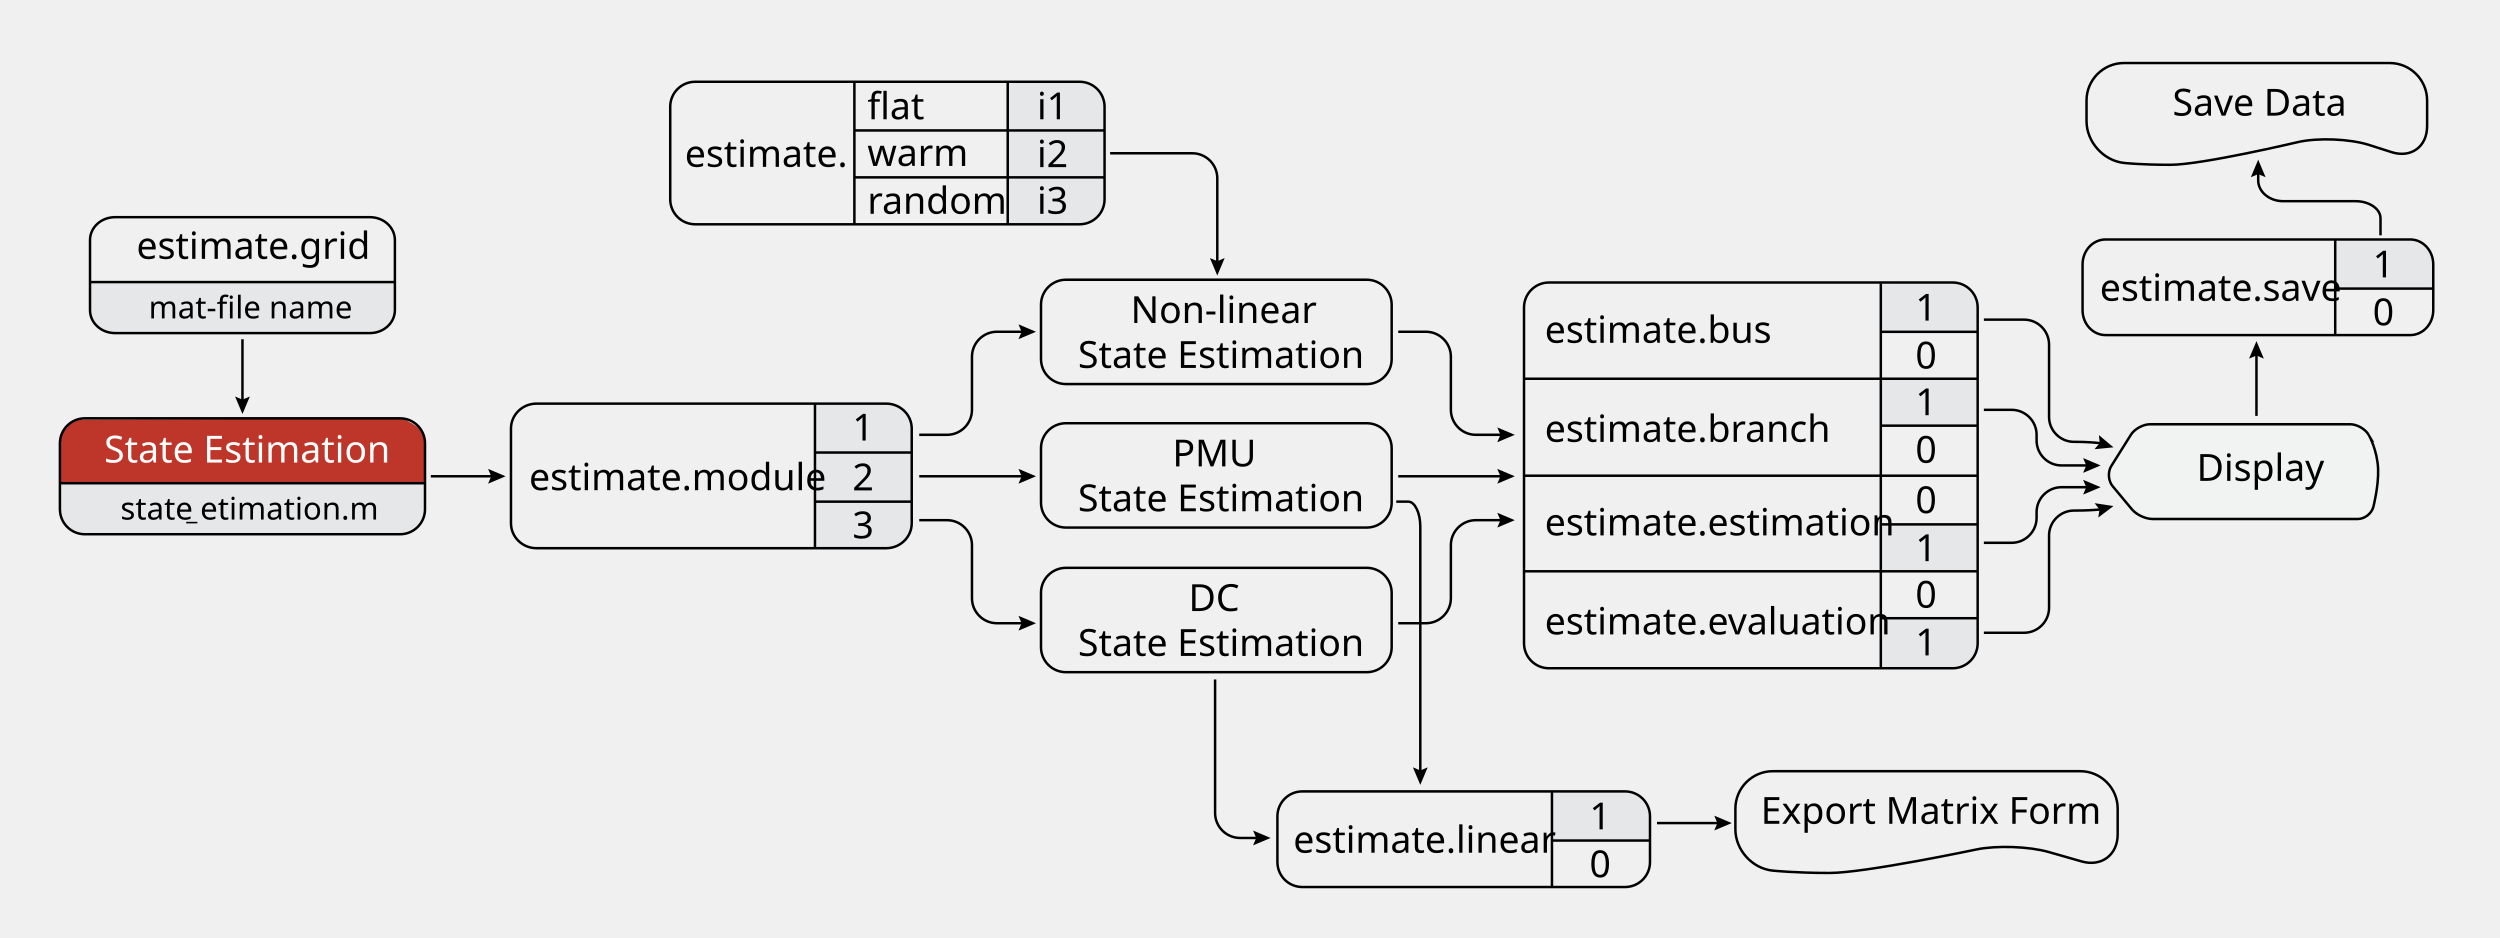
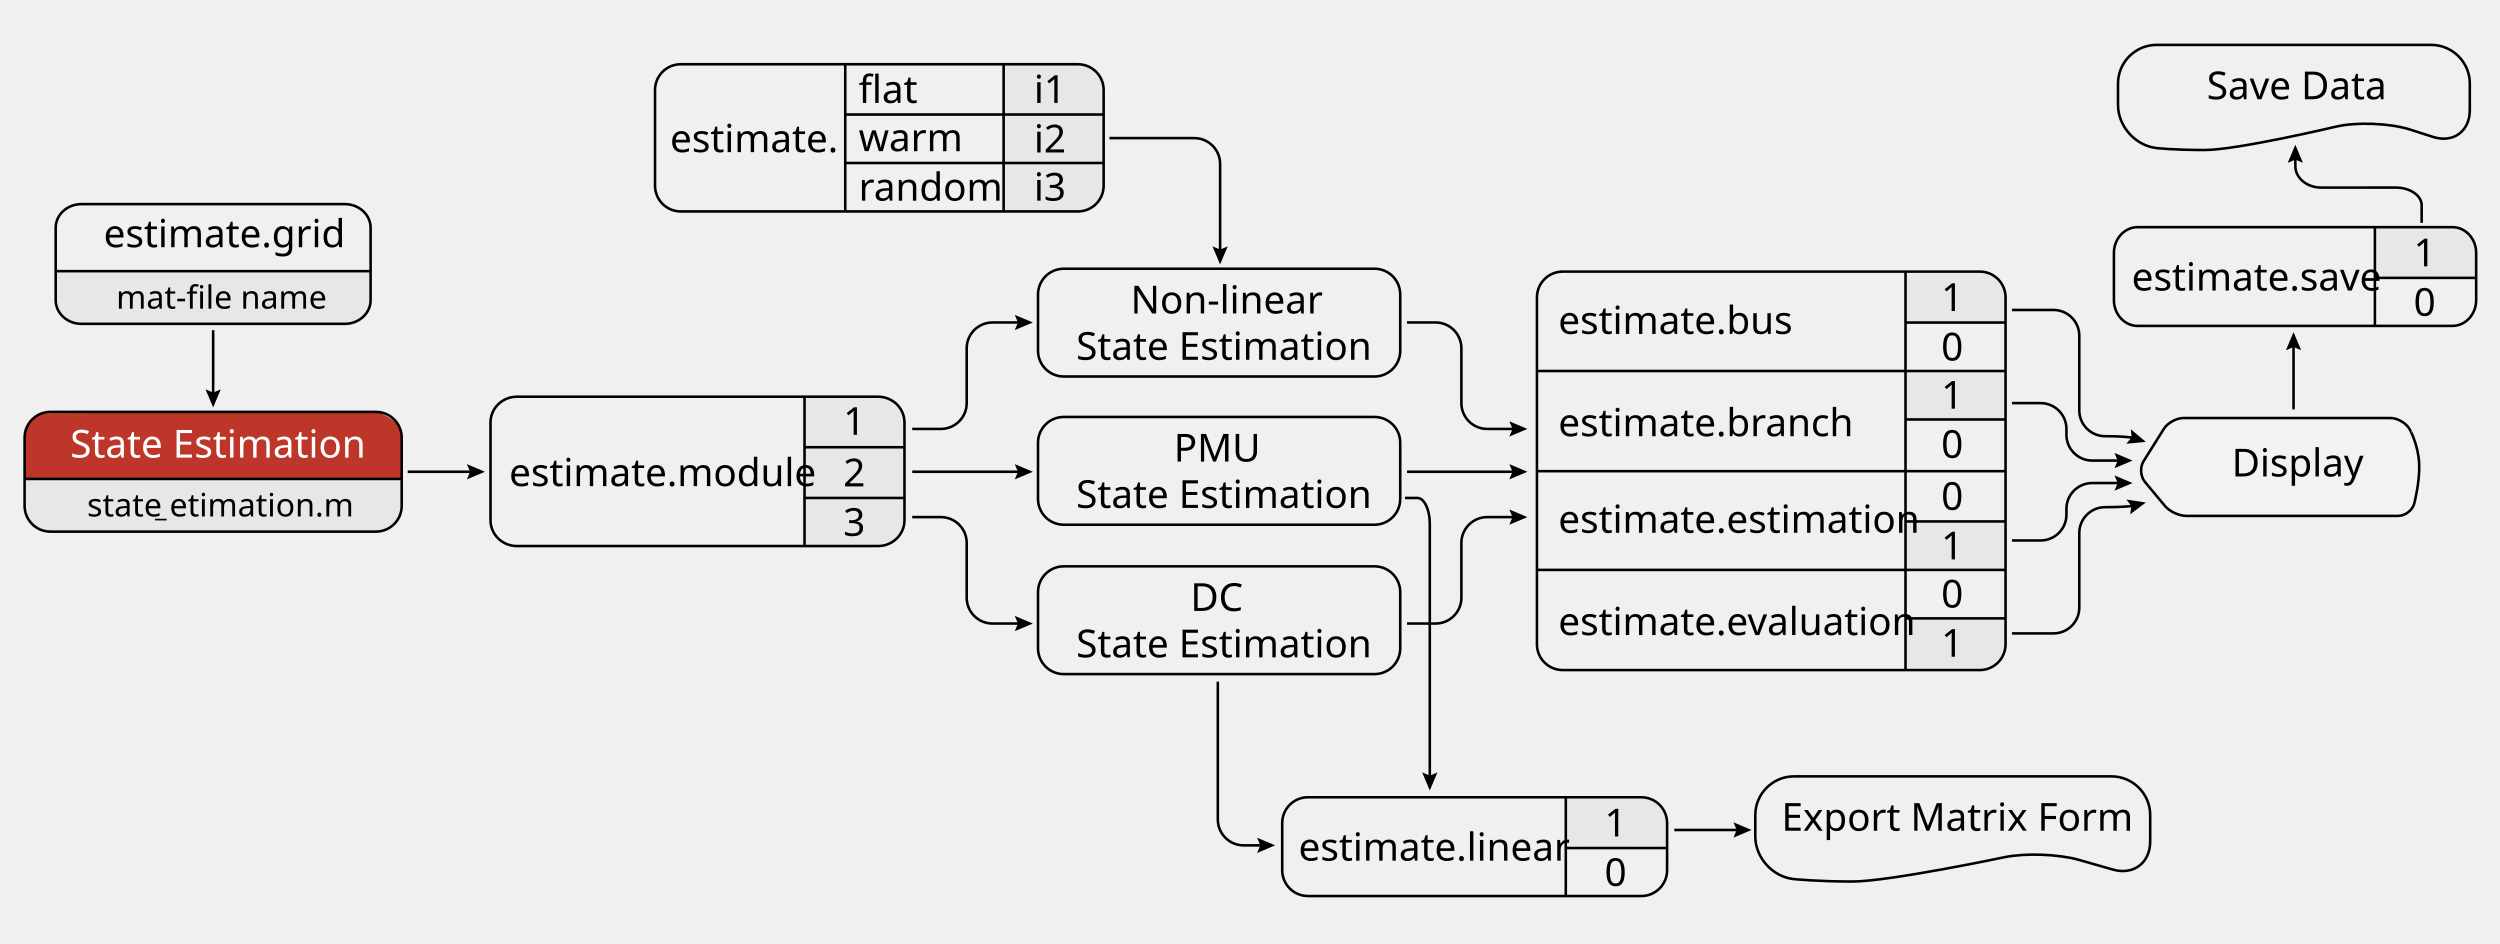
- <svg xmlns="http://www.w3.org/2000/svg" version="1.1" id="Layer_1" x="0px" y="0px" width="465.5px" height="174.5px" viewBox="0 0 465.5 174.5" enable-background="new 0 0 465.5 174.5" xml:space="preserve">
-   <path fill="#E6E7E8" d="M368.236,115.111h-18.029v9.27c0-0.002,4.146,0.137,8.59,0.145c6.897,0.012,5.9-0.547,7.944-1.234  c1.215-0.408,1.545-3.467,1.571-5.07C368.341,116.422,368.236,115.111,368.236,115.111z" />
-   <text transform="matrix(1 0 0 1 25.4097 48.2031)" font-family="'CMR10'" font-size="6.965">estimate.grid</text>
-   <path fill="#BE362A" d="M74.974,77.893l-60.152,0.233c0,0-2.099,0.701-2.487,1.249c-0.815,1.146-1.192,2.361-1.192,2.361v8.113  c0,0,42.49,0.17,68.009,0v-5.002c0,0-0.006-3.644-0.635-4.602C77.925,79.349,74.974,77.893,74.974,77.893z" />
-   <path fill="#E6E7E8" d="M74.682,99.475H15.391l-3.236-1.652l-0.997-1.777v-6.059c0,0,42.472-0.137,67.978,0v6.291  c0,0-0.562,0.668-1.19,1.43C77.354,98.418,74.682,99.475,74.682,99.475z" />
-   <path fill="#FFFFFF" stroke="#000000" stroke-width="0.464" stroke-miterlimit="10" d="M11.157,89.977h67.978H11.157z" />
-   <text transform="matrix(1 0 0 1 19.3784 86.1299)" fill="#FFFFFF" font-family="'CMR10'" font-size="6.965">State Estimation</text>
-   <text transform="matrix(1 0 0 1 22.4229 96.7373)">
-     <tspan x="0" y="0" font-family="'CMR10'" font-size="5.804">state</tspan>
-     <tspan x="12.269" y="0" font-family="'ArialMT'" font-size="4.643">_</tspan>
-     <tspan x="14.852" y="0" font-family="'CMR10'" font-size="5.804">etimation.m</tspan>
-   </text>
-   <g>
-     <line fill="#FFFFFF" x1="80.218" y1="88.683" x2="94.141" y2="88.683" />
-     <g>
-       <line fill="none" stroke="#000000" stroke-width="0.464" stroke-miterlimit="10" x1="80.218" y1="88.683" x2="91.923" y2="88.683" />
-       <g>
-         <polygon points="90.88,90.059 91.464,88.683 90.88,87.308 94.141,88.683    " />
-       </g>
-     </g>
-   </g>
-   <g>
-     <line fill="#FFFFFF" x1="45.146" y1="63.166" x2="45.146" y2="77.088" />
-     <g>
-       <line fill="none" stroke="#000000" stroke-width="0.464" stroke-miterlimit="10" x1="45.146" y1="63.166" x2="45.146" y2="74.871" />
-       <g>
-         <polygon points="43.77,73.828 45.146,74.412 46.521,73.828 45.146,77.088    " />
-       </g>
-     </g>
-   </g>
-   <path fill="#E6E7E8" d="M69.812,62.021H20.298l-2.703-1.654l-0.833-1.774v-6.061c0,0,35.468-0.137,56.768,0v6.292  c0,0-0.469,0.668-0.994,1.428C72.043,60.964,69.812,62.021,69.812,62.021z" />
-   <path fill="#FFFFFF" stroke="#000000" stroke-width="0.464" stroke-miterlimit="10" d="M16.762,52.522h56.768H16.762z" />
-   <text transform="matrix(1 0 0 1 27.6724 59.2813)" font-family="'CMR10'" font-size="5.804">mat-file name</text>
-   <path fill="none" stroke="#000000" stroke-width="0.464" stroke-miterlimit="10" d="M73.529,57.754  c0,2.356-2.078,4.267-4.643,4.267H21.405c-2.563,0-4.644-1.91-4.644-4.267v-13.05c0-2.355,2.08-4.266,4.644-4.266h47.481  c2.564,0,4.643,1.91,4.643,4.266V57.754z" />
-   <path fill="none" stroke="#000000" stroke-width="0.464" stroke-miterlimit="10" d="M79.135,94.832  c0,2.563-2.079,4.643-4.644,4.643h-58.69c-2.564,0-4.644-2.08-4.644-4.643V82.537c0-2.564,2.079-4.644,4.644-4.644h58.69  c2.564,0,4.644,2.079,4.644,4.644V94.832z" />
-   <path fill="#E6E7E8" d="M168.885,100.303c-0.535,0.9-2.823,1.771-2.823,1.771h-14.448V75.338c0,0,8.736-0.435,14.777,0.032  c0.834,0.064,1.68,1.051,2.306,1.269c0.34,0.118,1.059,1.774,1.062,4.27c0.007,5.22,0.108,9.613,0.118,12.607  c0.009,2.348-0.224,2.348-0.186,3.908C169.715,98.457,169.658,99,168.885,100.303z" />
-   <line fill="#FFFFFF" stroke="#000000" stroke-width="0.464" stroke-miterlimit="10" x1="151.613" y1="93.406" x2="169.875" y2="93.406" />
-   <text transform="matrix(1 0 0 1 158.7207 91.3164)" font-family="'CMR10'" font-size="6.965">2</text>
-   <text transform="matrix(1 0 0 1 158.7207 100.2412)" font-family="'CMR10'" font-size="6.965">3</text>
-   <path fill="#FFFFFF" stroke="#000000" stroke-width="0.464" stroke-miterlimit="10" d="M151.747,75.143v26.931V75.143z" />
-   <text transform="matrix(1 0 0 1 98.5044 91.2695)" font-family="'CMR10'" font-size="6.965">estimate.module</text>
-   <line fill="#FFFFFF" stroke="#000000" stroke-width="0.464" stroke-miterlimit="10" x1="151.734" y1="84.262" x2="169.765" y2="84.262" />
-   <text transform="matrix(1 0 0 1 158.7207 82.0303)" font-family="'CMR10'" font-size="6.965">1</text>
-   <path fill="none" stroke="#000000" stroke-width="0.464" stroke-miterlimit="10" d="M169.765,97.43c0,2.564-2.13,4.645-4.758,4.645  H99.9c-2.627,0-4.757-2.08-4.757-4.645V79.797c0-2.564,2.13-4.643,4.757-4.643h65.106c2.628,0,4.758,2.078,4.758,4.643V97.43z" />
-   <g>
-     <g>
-       <path fill="none" stroke="#000000" stroke-width="0.464" stroke-miterlimit="10" d="M190.685,61.773h-5.061    c-2.554,0-4.643,2.089-4.643,4.643v9.902c0,2.554-2.089,4.643-4.643,4.643h-5.174" />
-       <g>
-         <polygon points="189.642,60.397 190.226,61.773 189.642,63.148 192.902,61.773    " />
-       </g>
-     </g>
-   </g>
-   <g>
-     <g>
-       <path fill="none" stroke="#000000" stroke-width="0.464" stroke-miterlimit="10" d="M190.685,116.045h-5.061    c-2.554,0-4.643-2.09-4.643-4.644v-9.9c0-2.554-2.089-4.644-4.643-4.644h-5.174" />
-       <g>
-         <polygon points="189.642,114.669 190.226,116.045 189.642,117.421 192.902,116.045    " />
-       </g>
-     </g>
-   </g>
-   <text transform="matrix(1 0 0 1 210.5273 60.1455)">
-     <tspan x="0" y="0" font-family="'CMR10'" font-size="6.965">Non-linear</tspan>
-     <tspan x="-9.813" y="8.358" font-family="'CMR10'" font-size="6.965">State Estimation</tspan>
-   </text>
-   <path fill="none" stroke="#000000" stroke-width="0.464" stroke-miterlimit="10" d="M259.13,66.869  c0,2.565-2.078,4.644-4.643,4.644h-56.009c-2.564,0-4.644-2.078-4.644-4.644v-10.14c0-2.564,2.079-4.643,4.644-4.643h56.009  c2.564,0,4.643,2.078,4.643,4.643V66.869z" />
-   <text transform="matrix(1 0 0 1 218.314 86.8438)">
-     <tspan x="0" y="0" font-family="'CMR10'" font-size="6.965">PMU</tspan>
-     <tspan x="-17.6" y="8.357" font-family="'CMR10'" font-size="6.965">State Estimation</tspan>
-   </text>
-   <path fill="none" stroke="#000000" stroke-width="0.464" stroke-miterlimit="10" d="M259.13,93.586  c0,2.564-2.078,4.645-4.643,4.645h-56.009c-2.564,0-4.644-2.08-4.644-4.645V83.448c0-2.564,2.079-4.644,4.644-4.644h56.009  c2.564,0,4.643,2.079,4.643,4.644V93.586z" />
-   <text transform="matrix(1 0 0 1 221.312 113.7744)">
-     <tspan x="0" y="0" font-family="'CMR10'" font-size="6.965">DC</tspan>
-     <tspan x="-20.598" y="8.357" font-family="'CMR10'" font-size="6.965">State Estimation</tspan>
-   </text>
-   <path fill="none" stroke="#000000" stroke-width="0.464" stroke-miterlimit="10" d="M259.13,120.516  c0,2.564-2.078,4.643-4.643,4.643h-56.009c-2.564,0-4.644-2.078-4.644-4.643v-10.141c0-2.564,2.079-4.643,4.644-4.643h56.009  c2.564,0,4.643,2.078,4.643,4.643V120.516z" />
-   <g>
-     <line fill="#FFFFFF" x1="171.165" y1="88.683" x2="192.903" y2="88.683" />
-     <g>
-       <line fill="none" stroke="#000000" stroke-width="0.464" stroke-miterlimit="10" x1="171.165" y1="88.683" x2="190.686" y2="88.683" />
-       <g>
-         <polygon points="189.643,90.059 190.227,88.683 189.643,87.308 192.903,88.683    " />
-       </g>
-     </g>
-   </g>
-   <g>
-     <text transform="matrix(1 0 0 1 161.5039 22.2021)" font-family="'CMR10'" font-size="6.965">flat</text>
-     <text transform="matrix(1 0 0 1 161.5039 30.8945)" font-family="'CMR10'" font-size="6.965">warm</text>
-     <text transform="matrix(1 0 0 1 161.5024 39.8105)" font-family="'CMR10'" font-size="6.965">random</text>
-     <path fill="#FFFFFF" stroke="#000000" stroke-width="0.464" stroke-miterlimit="10" d="M159.087,15.227V41.76V15.227z" />
-     <text transform="matrix(1 0 0 1 127.5083 31.0684)" font-family="'CMR10'" font-size="6.965">estimate.</text>
-     <path fill="#E6E7E8" d="M205.002,39.51l-2.237,1.912l-6.683,0.338l-8.443,0.093V15.225c0,0,4.172,0.058,8.443,0.1   c3.634,0.035,7.107-0.366,8.382,1.468c0.307,0.439,1.183,1.696,1.189,3.382c0.015,4.114,0.072,9.308,0.091,12.544   C205.771,37.999,205.002,39.51,205.002,39.51z" />
-     <path fill="#FFFFFF" stroke="#000000" stroke-width="0.464" stroke-miterlimit="10" d="M187.639,15.251V41.76V15.251z" />
-     <line fill="#FFFFFF" stroke="#000000" stroke-width="0.464" stroke-miterlimit="10" x1="159.086" y1="33.024" x2="205.668" y2="33.024" />
-     <line fill="#FFFFFF" stroke="#000000" stroke-width="0.464" stroke-miterlimit="10" x1="159.086" y1="24.289" x2="205.668" y2="24.289" />
-     <text transform="matrix(1 0 0 1 193.0952 22.2021)" font-family="'CMR10'" font-size="6.965">i1</text>
-     <text transform="matrix(1 0 0 1 193.0952 31.126)" font-family="'CMR10'" font-size="6.965">i2</text>
-     <text transform="matrix(1 0 0 1 193.0952 39.8105)" font-family="'CMR10'" font-size="6.965">i3</text>
-     <path fill="none" stroke="#000000" stroke-width="0.464" stroke-miterlimit="10" d="M205.668,37.117   c0,2.564-2.078,4.644-4.643,4.644h-71.586c-2.564,0-4.643-2.079-4.643-4.644V19.868c0-2.563,2.078-4.643,4.643-4.643h71.586   c2.564,0,4.643,2.079,4.643,4.643V37.117z" />
-   </g>
-   <g>
-     <g>
-       <path fill="none" stroke="#000000" stroke-width="0.464" stroke-miterlimit="10" d="M206.705,28.54h15.311    c2.554,0,4.643,2.089,4.643,4.643v15.908" />
-       <g>
-         <polygon points="225.284,48.047 226.659,48.632 228.035,48.047 226.659,51.308    " />
-       </g>
-     </g>
-   </g>
-   <g>
-     <g>
-       <path fill="none" stroke="#000000" stroke-width="0.464" stroke-miterlimit="10" d="M279.837,80.961h-5.041    c-2.554,0-4.643-2.089-4.643-4.643v-9.902c0-2.554-2.089-4.643-4.643-4.643h-5.158" />
-       <g>
-         <polygon points="278.794,79.586 279.378,80.961 278.794,82.337 282.055,80.961    " />
-       </g>
-     </g>
-   </g>
-   <g>
-     <g>
-       <path fill="none" stroke="#000000" stroke-width="0.464" stroke-miterlimit="10" d="M279.837,96.857h-5.041    c-2.554,0-4.643,2.09-4.643,4.644v9.9c0,2.554-2.089,4.644-4.643,4.644h-5.158" />
-       <g>
-         <polygon points="278.794,95.481 279.378,96.857 278.794,98.233 282.055,96.857    " />
-       </g>
-     </g>
-   </g>
-   <g>
-     <line fill="#FFFFFF" x1="260.354" y1="88.683" x2="282.055" y2="88.683" />
-     <g>
-       <line fill="none" stroke="#000000" stroke-width="0.464" stroke-miterlimit="10" x1="260.354" y1="88.683" x2="279.837" y2="88.683" />
-       <g>
-         <polygon points="278.794,90.059 279.378,88.683 278.794,87.308 282.055,88.683    " />
-       </g>
-     </g>
-   </g>
-   <path fill="#E6E7E8" d="M368.239,70.522h-18.032v8.805c0,0,4.509,0.086,9.168,0c2.476-0.047,8.852-0.068,8.852-0.068  s0.061-4.022,0.086-5.627C368.341,71.834,368.239,70.522,368.239,70.522z" />
-   <path fill="#E6E7E8" d="M368.236,61.787h-18.029v-8.805c0,0,4.146-0.369,8.59-0.378c6.897-0.012,5.436,0.316,7.479,1.002  c1.217,0.409,2.01,3.467,2.036,5.071C368.341,60.474,368.236,61.787,368.236,61.787z" />
-   <path fill="#FFFFFF" stroke="#000000" stroke-width="0.464" stroke-miterlimit="10" d="M350.207,52.75v35.827V52.75z" />
-   <line fill="#FFFFFF" stroke="#000000" stroke-width="0.464" stroke-miterlimit="10" x1="283.773" y1="70.522" x2="368.236" y2="70.522" />
-   <line fill="#FFFFFF" stroke="#000000" stroke-width="0.464" stroke-miterlimit="10" x1="350.207" y1="61.787" x2="368.236" y2="61.787" />
-   <line fill="none" stroke="#000000" stroke-width="0.464" stroke-miterlimit="10" x1="350.207" y1="79.258" x2="368.236" y2="79.258" />
-   <text transform="matrix(1 0 0 1 287.6289 82.2734)" font-family="'CMR10'" font-size="6.965">estimate.branch</text>
-   <text transform="matrix(1 0 0 1 287.6284 63.833)" font-family="'CMR10'" font-size="6.965">estimate.bus</text>
-   <text transform="matrix(1 0 0 1 356.6445 59.7002)" font-family="'CMR10'" font-size="6.965">1</text>
-   <text transform="matrix(1 0 0 1 356.6445 68.625)" font-family="'CMR10'" font-size="6.965">0</text>
-   <text transform="matrix(1 0 0 1 356.6445 77.3086)" font-family="'CMR10'" font-size="6.965">1</text>
-   <text transform="matrix(1 0 0 1 356.6445 86.1787)" font-family="'CMR10'" font-size="6.965">0</text>
-   <path fill="#E6E7E8" d="M368.236,106.467h-18.029v-9.063h18.029c0,0,0.05,4.35,0.076,5.955  C368.341,105.156,368.236,106.467,368.236,106.467z" />
-   <path fill="#FFFFFF" stroke="#000000" stroke-width="0.464" stroke-miterlimit="10" d="M350.207,88.577v35.851V88.577z" />
-   <line fill="#FFFFFF" stroke="#000000" stroke-width="0.464" stroke-miterlimit="10" x1="283.773" y1="106.375" x2="368.236" y2="106.375" />
-   <line fill="#FFFFFF" stroke="#000000" stroke-width="0.464" stroke-miterlimit="10" x1="350.207" y1="97.641" x2="368.236" y2="97.641" />
-   <line fill="none" stroke="#000000" stroke-width="0.464" stroke-miterlimit="10" x1="350.207" y1="115.111" x2="368.236" y2="115.111" />
-   <text transform="matrix(1 0 0 1 287.6289 118.126)" font-family="'CMR10'" font-size="6.965">estimate.evaluation</text>
-   <text transform="matrix(1 0 0 1 287.6284 99.6875)" font-family="'CMR10'" font-size="6.965">estimate.estimation</text>
-   <text transform="matrix(1 0 0 1 356.6445 95.5537)" font-family="'CMR10'" font-size="6.965">0</text>
-   <text transform="matrix(1 0 0 1 356.6445 104.4785)" font-family="'CMR10'" font-size="6.965">1</text>
-   <text transform="matrix(1 0 0 1 356.6445 113.1621)" font-family="'CMR10'" font-size="6.965">0</text>
-   <text transform="matrix(1 0 0 1 356.6445 122.0313)" font-family="'CMR10'" font-size="6.965">1</text>
-   <line fill="#FFFFFF" stroke="#000000" stroke-width="0.464" stroke-miterlimit="10" x1="283.773" y1="88.577" x2="368.236" y2="88.577" />
-   <g>
-     <path fill="none" stroke="#000000" stroke-width="0.464" stroke-miterlimit="10" d="M451.927,23.489   c0,3.831-2.984,6.007-6.632,4.837l-4.113-1.32c-3.647-1.17-9.682-1.407-13.409-0.525c0,0-17.771,4.204-23.651,4.206   c-5.633,0.002-8.692-0.354-8.692-0.354c-3.805-0.444-6.918-3.941-6.918-7.771v-3.861c0-3.831,3.134-6.965,6.965-6.965h49.486   c3.831,0,6.965,3.134,6.965,6.965V23.489z" />
-   </g>
-   <g>
-     <path fill="#F1F2F2" d="M442.802,87.349c0.118,3.18-0.884,7.041-0.884,7.041c-0.32,1.236-1.628,2.247-2.904,2.247h-38.229   c-1.276,0-2.99-0.803-3.808-1.783l-3.604-4.326c-0.817-0.981-0.932-2.669-0.253-3.75l3.647-5.814   c0.679-1.082,2.278-1.967,3.555-1.967h37.299c1.276,0,2.835,0.91,3.464,2.021C441.084,81.017,442.675,83.832,442.802,87.349z" />
-     <path fill="none" stroke="#000000" stroke-width="0.464" stroke-miterlimit="10" d="M442.802,87.349   c0.118,3.18-0.884,7.041-0.884,7.041c-0.32,1.236-1.628,2.247-2.904,2.247h-38.229c-1.276,0-2.99-0.803-3.808-1.783l-3.604-4.326   c-0.817-0.981-0.932-2.669-0.253-3.75l3.647-5.814c0.679-1.082,2.278-1.967,3.555-1.967h37.299c1.276,0,2.835,0.91,3.464,2.021   C441.084,81.017,442.675,83.832,442.802,87.349z" />
-   </g>
-   <g>
-     <g>
-       <path fill="none" stroke="#000000" stroke-width="0.464" stroke-miterlimit="10" d="M388.916,86.666h-5.06    c-2.554,0-4.644-2.089-4.644-4.643v-1.069c0-2.554-2.09-4.643-4.644-4.643h-5.174" />
-       <g>
-         <polygon points="387.873,85.29 388.457,86.666 387.873,88.041 391.134,86.666    " />
-       </g>
-     </g>
-   </g>
-   <g>
-     <g>
-       <path fill="none" stroke="#000000" stroke-width="0.464" stroke-miterlimit="10" d="M388.916,90.717h-5.06    c-2.554,0-4.644,2.09-4.644,4.644v1.066c0,2.554-2.09,4.644-4.644,4.644h-5.174" />
-       <g>
-         <polygon points="387.873,89.341 388.457,90.717 387.873,92.093 391.134,90.717    " />
-       </g>
-     </g>
-   </g>
-   <text transform="matrix(1 0 0 1 409.0176 89.5342)" font-family="'CMR10'" font-size="6.965">Display</text>
-   <path fill="#E6E7E8" d="M450.482,45.04c-0.535-0.289-0.888-0.145-0.888-0.145h-14.912v8.598c0,0,9.434,0.141,15.474-0.01  c0.836-0.021,2.288,0.138,2.916,0.067c0.34-0.037-0.236-1.05-0.013-1.849c0.354-1.259-0.324-2.979-0.313-3.94  c0.009-0.756-0.465-1.297-0.905-1.714C451.505,45.733,451.257,45.458,450.482,45.04z" />
-   <line fill="#FFFFFF" stroke="#000000" stroke-width="0.464" stroke-miterlimit="10" x1="434.683" y1="53.735" x2="453.072" y2="53.735" />
-   <text transform="matrix(1 0 0 1 441.8018 51.6494)" font-family="'CMR10'" font-size="6.965">1</text>
-   <text transform="matrix(1 0 0 1 441.8018 60.5742)" font-family="'CMR10'" font-size="6.965">0</text>
-   <path fill="#FFFFFF" stroke="#000000" stroke-width="0.464" stroke-miterlimit="10" d="M434.816,44.588v17.803V44.588z" />
-   <text transform="matrix(1 0 0 1 390.9834 56.0127)" font-family="'CMR10'" font-size="6.965">estimate.save</text>
-   <path fill="none" stroke="#000000" stroke-width="0.464" stroke-miterlimit="10" d="M453.072,57.748  c0,2.564-1.915,4.644-4.278,4.644h-56.743c-2.362,0-4.278-2.079-4.278-4.644v-8.513c0-2.563,1.916-4.644,4.278-4.644h56.743  c2.363,0,4.278,2.08,4.278,4.644V57.748z" />
-   <g>
-     <line fill="#FFFFFF" x1="420.153" y1="77.439" x2="420.153" y2="63.516" />
-     <g>
-       <line fill="none" stroke="#000000" stroke-width="0.464" stroke-miterlimit="10" x1="420.153" y1="77.439" x2="420.153" y2="65.733" />
-       <g>
-         <polygon points="421.529,66.777 420.153,66.192 418.777,66.777 420.153,63.516    " />
-       </g>
-     </g>
-   </g>
-   <text transform="matrix(1 0 0 1 404.5176 21.5342)" font-family="'CMR10'" font-size="6.965">Save Data</text>
-   <g>
-     <g>
-       <path fill="none" stroke="#000000" stroke-width="0.464" stroke-miterlimit="10" d="M420.478,31.955c0,0.5,0,1.057,0,1.644    c0,2.124,2.09,3.861,4.644,3.861l13.483-0.001c2.554,0,4.644,1.431,4.644,3.179s0,3.179,0,3.179" />
-       <g>
-         <polygon points="419.102,32.999 420.478,32.414 421.854,32.999 420.478,29.738    " />
-       </g>
-     </g>
-   </g>
-   <g>
-     <g>
-       <path fill="none" stroke="#000000" stroke-width="0.464" stroke-miterlimit="10" d="M369.396,59.517h7.493    c2.554,0,4.644,2.089,4.644,4.643v13.469c0,2.554,2.09,4.643,4.644,4.643h0.314c1.878,0,3.796,0.125,4.94,0.302" />
-       <g>
-         <polygon points="390.001,83.64 390.968,82.5 390.817,81.013 393.523,83.294    " />
-       </g>
-     </g>
-   </g>
-   <g>
-     <g>
-       <path fill="none" stroke="#000000" stroke-width="0.464" stroke-miterlimit="10" d="M369.396,117.82h7.493    c2.554,0,4.644-2.09,4.644-4.644V99.71c0-2.554,2.09-4.644,4.644-4.644h0.314c1.856,0,3.752-0.1,4.901-0.242" />
-       <g>
-         <polygon points="390.698,96.36 390.929,94.883 390.025,93.692 393.523,94.229    " />
-       </g>
-     </g>
-   </g>
-   <path fill="none" stroke="#000000" stroke-width="0.464" stroke-miterlimit="10" d="M368.24,119.785  c0,2.566-2.078,4.643-4.643,4.643h-75.183c-2.563,0-4.642-2.076-4.642-4.643V57.247c0-2.563,2.078-4.643,4.642-4.643h75.183  c2.564,0,4.643,2.079,4.643,4.643V119.785z" />
-   <g>
-     <g>
-       <path fill="none" stroke="#000000" stroke-width="0.464" stroke-miterlimit="10" d="M264.459,143.923V98.05    c0-2.554-1.007-4.644-2.237-4.644s-2.237,0-2.237,0" />
-       <g>
-         <polygon points="265.834,142.88 264.459,143.464 263.083,142.88 264.459,146.141    " />
-       </g>
-     </g>
-   </g>
-   <g>
-     <g>
-       <path fill="none" stroke="#000000" stroke-width="0.464" stroke-miterlimit="10" d="M226.25,126.521v24.862    c0,2.554,2.089,4.644,4.643,4.644h3.474" />
-       <g>
-         <polygon points="233.323,157.403 233.908,156.027 233.323,154.651 236.584,156.027    " />
-       </g>
-     </g>
-   </g>
-   <path fill="#E6E7E8" d="M304.64,147.811c-0.533-0.289-0.886-0.145-0.886-0.145h-14.912v8.598c0,0,9.433,0.139,15.473-0.01  c0.836-0.021,2.289,0.137,2.915,0.068c0.34-0.039-0.236-1.053-0.012-1.852c0.354-1.258-0.323-2.977-0.313-3.939  c0.008-0.756-0.465-1.297-0.906-1.713C305.664,148.504,305.415,148.23,304.64,147.811z" />
-   <line fill="#FFFFFF" stroke="#000000" stroke-width="0.464" stroke-miterlimit="10" x1="288.842" y1="156.508" x2="307.229" y2="156.508" />
-   <text transform="matrix(1 0 0 1 295.959 154.4199)" font-family="'CMR10'" font-size="6.965">1</text>
-   <text transform="matrix(1 0 0 1 295.959 163.3447)" font-family="'CMR10'" font-size="6.965">0</text>
-   <path fill="#FFFFFF" stroke="#000000" stroke-width="0.464" stroke-miterlimit="10" d="M288.975,147.359v17.803V147.359z" />
-   <text transform="matrix(1 0 0 1 240.8042 158.7832)" font-family="'CMR10'" font-size="6.965">estimate.linear</text>
-   <path fill="none" stroke="#000000" stroke-width="0.464" stroke-miterlimit="10" d="M307.229,160.518  c0,2.566-2.079,4.645-4.644,4.645h-60.09c-2.563,0-4.642-2.078-4.642-4.645v-8.516c0-2.564,2.078-4.643,4.642-4.643h60.09  c2.564,0,4.644,2.078,4.644,4.643V160.518z" />
-   <g>
-     <line fill="#FFFFFF" x1="308.532" y1="153.256" x2="322.454" y2="153.256" />
-     <g>
-       <line fill="none" stroke="#000000" stroke-width="0.464" stroke-miterlimit="10" x1="308.532" y1="153.256" x2="320.236" y2="153.256" />
-       <g>
-         <polygon points="319.193,154.632 319.777,153.256 319.193,151.88 322.454,153.256    " />
-       </g>
-     </g>
-   </g>
-   <g>
-     <path fill="none" stroke="#000000" stroke-width="0.464" stroke-miterlimit="10" d="M394.311,155.352   c0,3.831-3.014,6.104-6.696,5.05l-6.112-1.748c-3.683-1.054-9.763-1.269-13.512-0.479c0,0-20.739,4.37-27.342,4.372   c-6.32,0.004-10.592-0.44-10.592-0.44c-3.811-0.396-6.928-3.854-6.928-7.685v-3.861c0-3.831,3.134-6.965,6.965-6.965h57.252   c3.831,0,6.965,3.134,6.965,6.965V155.352z" />
-   </g>
-   <text transform="matrix(1 0 0 1 327.8564 153.3936)" font-family="'CMR10'" font-size="6.965">Export Matrix Form</text>
+ <svg xmlns="http://www.w3.org/2000/svg" version="1.1" id="Layer_1" x="0px" y="0px" width="520.5px" height="196.5px" viewBox="0 0 520.5 196.5" enable-background="new 0 0 520.5 196.5" xml:space="preserve">
+   <path fill="#E6E7E8" d="M417.552,128.745h-20.824v10.706c0-0.002,4.789,0.158,9.922,0.167c7.967,0.014,6.814-0.632,9.176-1.427  c1.402-0.472,1.783-4.004,1.814-5.855C417.673,130.259,417.552,128.745,417.552,128.745z" />
+   <text transform="matrix(1 0 0 1 21.583 51.4658)" font-family="'CMR10'" font-size="8.044">estimate.grid</text>
+   <path fill="#BE362A" d="M78.829,85.758l-69.477,0.27c0,0-2.424,0.81-2.872,1.442c-0.942,1.323-1.378,2.728-1.378,2.728v9.37  c0,0,49.076,0.196,78.551,0v-5.778c0,0-0.007-4.208-0.733-5.314C82.237,87.439,78.829,85.758,78.829,85.758z" />
+   <path fill="#E6E7E8" d="M78.491,110.684H10.01l-3.738-1.908l-1.151-2.053v-6.997c0,0,49.055-0.158,78.514,0v7.266  c0,0-0.649,0.771-1.375,1.651C81.578,109.464,78.491,110.684,78.491,110.684z" />
+   <path fill="#FFFFFF" stroke="#000000" stroke-width="0.536" stroke-miterlimit="10" d="M5.121,99.714h78.514H5.121z" />
+   <text transform="matrix(1 0 0 1 14.6167 95.2715)" fill="#FFFFFF" font-family="'CMR10'" font-size="8.044">State Estimation</text>
+   <text transform="matrix(1 0 0 1 18.1328 107.5225)">
+     <tspan x="0" y="0" font-family="'CMR10'" font-size="6.704">state</tspan>
+     <tspan x="14.171" y="0" font-family="'ArialMT'" font-size="5.363">_</tspan>
+     <tspan x="17.153" y="0" font-family="'CMR10'" font-size="6.704">etimation.m</tspan>
+   </text>
+   <g>
+     <line fill="#FFFFFF" x1="84.885" y1="98.22" x2="100.966" y2="98.22" />
+     <g>
+       <line fill="none" stroke="#000000" stroke-width="0.536" stroke-miterlimit="10" x1="84.885" y1="98.22" x2="98.405" y2="98.22" />
+       <g>
+         <polygon points="97.2,99.809 97.875,98.22 97.2,96.631 100.966,98.22    " />
+       </g>
+     </g>
+   </g>
+   <g>
+     <line fill="#FFFFFF" x1="44.376" y1="68.747" x2="44.376" y2="84.828" />
+     <g>
+       <line fill="none" stroke="#000000" stroke-width="0.536" stroke-miterlimit="10" x1="44.376" y1="68.747" x2="44.376" y2="82.267" />
+       <g>
+         <polygon points="42.788,81.062 44.376,81.737 45.965,81.062 44.376,84.828    " />
+       </g>
+     </g>
+   </g>
+   <path fill="#E6E7E8" d="M72.866,67.426H15.677l-3.122-1.911l-0.962-2.049v-7.001c0,0,40.966-0.157,65.566,0v7.268  c0,0-0.541,0.771-1.148,1.648C75.444,66.204,72.866,67.426,72.866,67.426z" />
+   <path fill="#FFFFFF" stroke="#000000" stroke-width="0.536" stroke-miterlimit="10" d="M11.593,56.454H77.16H11.593z" />
+   <text transform="matrix(1 0 0 1 24.1958 64.2617)" font-family="'CMR10'" font-size="6.704">mat-file name</text>
+   <path fill="none" stroke="#000000" stroke-width="0.536" stroke-miterlimit="10" d="M77.16,62.498c0,2.721-2.4,4.928-5.361,4.928  H16.957c-2.961,0-5.363-2.207-5.363-4.928V47.425c0-2.721,2.402-4.927,5.363-4.927h54.842c2.961,0,5.361,2.206,5.361,4.927V62.498z" />
+   <path fill="none" stroke="#000000" stroke-width="0.536" stroke-miterlimit="10" d="M83.634,105.322  c0,2.959-2.401,5.361-5.364,5.361H10.484c-2.962,0-5.363-2.402-5.363-5.361V91.12c0-2.961,2.401-5.362,5.363-5.362H78.27  c2.963,0,5.364,2.401,5.364,5.362V105.322z" />
+   <path fill="#E6E7E8" d="M187.295,111.641c-0.617,1.039-3.261,2.047-3.261,2.047h-16.688V82.807c0,0,10.09-0.502,17.067,0.038  c0.963,0.073,1.94,1.213,2.663,1.465c0.393,0.137,1.223,2.049,1.227,4.932c0.007,6.028,0.125,11.103,0.137,14.561  c0.01,2.712-0.259,2.712-0.215,4.514C188.253,109.509,188.189,110.136,187.295,111.641z" />
+   <line fill="#FFFFFF" stroke="#000000" stroke-width="0.536" stroke-miterlimit="10" x1="167.347" y1="103.675" x2="188.44" y2="103.675" />
+   <text transform="matrix(1 0 0 1 175.5562 101.2617)" font-family="'CMR10'" font-size="8.044">2</text>
+   <text transform="matrix(1 0 0 1 175.5562 111.5693)" font-family="'CMR10'" font-size="8.044">3</text>
+   <path fill="#FFFFFF" stroke="#000000" stroke-width="0.536" stroke-miterlimit="10" d="M167.501,82.581v31.106V82.581z" />
+   <text transform="matrix(1 0 0 1 106.0059 101.207)" font-family="'CMR10'" font-size="8.044">estimate.module</text>
+   <line fill="#FFFFFF" stroke="#000000" stroke-width="0.536" stroke-miterlimit="10" x1="167.487" y1="93.113" x2="188.311" y2="93.113" />
+   <text transform="matrix(1 0 0 1 175.5562 90.5361)" font-family="'CMR10'" font-size="8.044">1</text>
+   <path fill="none" stroke="#000000" stroke-width="0.536" stroke-miterlimit="10" d="M188.311,108.322  c0,2.962-2.46,5.365-5.495,5.365h-75.197c-3.034,0-5.494-2.403-5.494-5.365V87.957c0-2.962,2.46-5.361,5.494-5.361h75.197  c3.035,0,5.495,2.399,5.495,5.361V108.322z" />
+   <g>
+     <g>
+       <path fill="none" stroke="#000000" stroke-width="0.536" stroke-miterlimit="10" d="M212.475,67.139h-5.845    c-2.95,0-5.363,2.413-5.363,5.363v11.438c0,2.95-2.413,5.363-5.363,5.363h-5.976" />
+       <g>
+         <polygon points="211.27,65.55 211.944,67.139 211.27,68.728 215.036,67.139    " />
+       </g>
+     </g>
+   </g>
+   <g>
+     <g>
+       <path fill="none" stroke="#000000" stroke-width="0.536" stroke-miterlimit="10" d="M212.475,129.822h-5.845    c-2.95,0-5.363-2.413-5.363-5.363v-11.435c0-2.95-2.413-5.363-5.363-5.363h-5.976" />
+       <g>
+         <polygon points="211.27,128.233 211.944,129.822 211.27,131.411 215.036,129.822    " />
+       </g>
+     </g>
+   </g>
+   <text transform="matrix(1 0 0 1 235.3931 65.2588)">
+     <tspan x="0" y="0" font-family="'CMR10'" font-size="8.044">Non-linear</tspan>
+     <tspan x="-11.334" y="9.653" font-family="'CMR10'" font-size="8.044">State Estimation</tspan>
+   </text>
+   <path fill="none" stroke="#000000" stroke-width="0.536" stroke-miterlimit="10" d="M291.528,73.024  c0,2.963-2.399,5.363-5.361,5.363h-64.69c-2.962,0-5.363-2.4-5.363-5.363V61.313c0-2.963,2.401-5.363,5.363-5.363h64.69  c2.962,0,5.361,2.4,5.361,5.363V73.024z" />
+   <text transform="matrix(1 0 0 1 244.3862 96.0957)">
+     <tspan x="0" y="0" font-family="'CMR10'" font-size="8.044">PMU</tspan>
+     <tspan x="-20.327" y="9.653" font-family="'CMR10'" font-size="8.044">State Estimation</tspan>
+   </text>
+   <path fill="none" stroke="#000000" stroke-width="0.536" stroke-miterlimit="10" d="M291.528,103.882  c0,2.963-2.399,5.365-5.361,5.365h-64.69c-2.962,0-5.363-2.402-5.363-5.365V92.174c0-2.963,2.401-5.364,5.363-5.364h64.69  c2.962,0,5.361,2.401,5.361,5.364V103.882z" />
+   <text transform="matrix(1 0 0 1 247.8496 127.2012)">
+     <tspan x="0" y="0" font-family="'CMR10'" font-size="8.044">DC</tspan>
+     <tspan x="-23.791" y="9.653" font-family="'CMR10'" font-size="8.044">State Estimation</tspan>
+   </text>
+   <path fill="none" stroke="#000000" stroke-width="0.536" stroke-miterlimit="10" d="M291.528,134.986  c0,2.963-2.399,5.362-5.361,5.362h-64.69c-2.962,0-5.363-2.399-5.363-5.362v-11.712c0-2.962,2.401-5.362,5.363-5.362h64.69  c2.962,0,5.361,2.4,5.361,5.362V134.986z" />
+   <g>
+     <line fill="#FFFFFF" x1="189.929" y1="98.22" x2="215.037" y2="98.22" />
+     <g>
+       <line fill="none" stroke="#000000" stroke-width="0.536" stroke-miterlimit="10" x1="189.929" y1="98.22" x2="212.476" y2="98.22" />
+       <g>
+         <polygon points="211.271,99.809 211.945,98.22 211.271,96.631 215.037,98.22    " />
+       </g>
+     </g>
+   </g>
+   <g>
+     <text transform="matrix(1 0 0 1 178.771 21.4346)" font-family="'CMR10'" font-size="8.044">flat</text>
+     <text transform="matrix(1 0 0 1 178.7715 31.4746)" font-family="'CMR10'" font-size="8.044">warm</text>
+     <text transform="matrix(1 0 0 1 178.769 41.7725)" font-family="'CMR10'" font-size="8.044">random</text>
+     <path fill="#FFFFFF" stroke="#000000" stroke-width="0.536" stroke-miterlimit="10" d="M175.979,13.378v30.646V13.378z" />
+     <text transform="matrix(1 0 0 1 139.5063 31.6758)" font-family="'CMR10'" font-size="8.044">estimate.</text>
+     <path fill="#E6E7E8" d="M229.011,41.426l-2.584,2.208l-7.72,0.391l-9.751,0.106V13.376c0,0,4.818,0.067,9.751,0.115   c4.197,0.041,8.21-0.424,9.683,1.695c0.354,0.507,1.365,1.959,1.373,3.906c0.017,4.752,0.084,10.75,0.105,14.487   C229.898,39.68,229.011,41.426,229.011,41.426z" />
+     <path fill="#FFFFFF" stroke="#000000" stroke-width="0.536" stroke-miterlimit="10" d="M208.957,13.406v30.618V13.406z" />
+     <line fill="#FFFFFF" stroke="#000000" stroke-width="0.536" stroke-miterlimit="10" x1="175.978" y1="33.934" x2="229.78" y2="33.934" />
+     <line fill="#FFFFFF" stroke="#000000" stroke-width="0.536" stroke-miterlimit="10" x1="175.978" y1="23.845" x2="229.78" y2="23.845" />
+     <text transform="matrix(1 0 0 1 215.2598 21.4346)" font-family="'CMR10'" font-size="8.044">i1</text>
+     <text transform="matrix(1 0 0 1 215.2598 31.7412)" font-family="'CMR10'" font-size="8.044">i2</text>
+     <text transform="matrix(1 0 0 1 215.2598 41.7725)" font-family="'CMR10'" font-size="8.044">i3</text>
+     <path fill="none" stroke="#000000" stroke-width="0.536" stroke-miterlimit="10" d="M229.78,38.66c0,2.963-2.4,5.364-5.361,5.364   h-82.683c-2.961,0-5.361-2.401-5.361-5.364V18.738c0-2.961,2.4-5.362,5.361-5.362h82.683c2.961,0,5.361,2.401,5.361,5.362V38.66z" />
+   </g>
+   <g>
+     <g>
+       <path fill="none" stroke="#000000" stroke-width="0.536" stroke-miterlimit="10" d="M230.978,28.754h17.684    c2.95,0,5.363,2.413,5.363,5.363v18.374" />
+       <g>
+         <polygon points="252.436,51.286 254.025,51.96 255.614,51.286 254.025,55.052    " />
+       </g>
+     </g>
+   </g>
+   <g>
+     <g>
+       <path fill="none" stroke="#000000" stroke-width="0.536" stroke-miterlimit="10" d="M315.445,89.302h-5.822    c-2.95,0-5.363-2.413-5.363-5.363V72.501c0-2.95-2.413-5.363-5.363-5.363h-5.957" />
+       <g>
+         <polygon points="314.24,87.713 314.915,89.302 314.24,90.891 318.006,89.302    " />
+       </g>
+     </g>
+   </g>
+   <g>
+     <g>
+       <path fill="none" stroke="#000000" stroke-width="0.536" stroke-miterlimit="10" d="M315.445,107.661h-5.822    c-2.95,0-5.363,2.413-5.363,5.363v11.435c0,2.95-2.413,5.363-5.363,5.363h-5.957" />
+       <g>
+         <polygon points="314.24,106.072 314.915,107.661 314.24,109.25 318.006,107.661    " />
+       </g>
+     </g>
+   </g>
+   <g>
+     <line fill="#FFFFFF" x1="292.942" y1="98.22" x2="318.006" y2="98.22" />
+     <g>
+       <line fill="none" stroke="#000000" stroke-width="0.536" stroke-miterlimit="10" x1="292.942" y1="98.22" x2="315.445" y2="98.22" />
+       <g>
+         <polygon points="314.24,99.809 314.915,98.22 314.24,96.631 318.006,98.22    " />
+       </g>
+     </g>
+   </g>
+   <path fill="#E6E7E8" d="M417.554,77.244h-20.826v10.169c0,0,5.209,0.1,10.59,0c2.859-0.054,10.223-0.078,10.223-0.078  s0.07-4.646,0.1-6.499C417.673,78.761,417.554,77.244,417.554,77.244z" />
+   <path fill="#E6E7E8" d="M417.552,67.155h-20.824v-10.17c0,0,4.789-0.427,9.922-0.438c7.967-0.013,6.277,0.366,8.639,1.158  c1.404,0.473,2.32,4.004,2.352,5.856C417.673,65.639,417.552,67.155,417.552,67.155z" />
+   <path fill="#FFFFFF" stroke="#000000" stroke-width="0.536" stroke-miterlimit="10" d="M396.728,56.717v41.38V56.717z" />
+   <line fill="#FFFFFF" stroke="#000000" stroke-width="0.536" stroke-miterlimit="10" x1="319.992" y1="77.244" x2="417.552" y2="77.244" />
+   <line fill="#FFFFFF" stroke="#000000" stroke-width="0.536" stroke-miterlimit="10" x1="396.728" y1="67.155" x2="417.552" y2="67.155" />
+   <line fill="none" stroke="#000000" stroke-width="0.536" stroke-miterlimit="10" x1="396.728" y1="87.335" x2="417.552" y2="87.335" />
+   <text transform="matrix(1 0 0 1 324.4443 90.8164)" font-family="'CMR10'" font-size="8.044">estimate.branch</text>
+   <text transform="matrix(1 0 0 1 324.4448 69.5186)" font-family="'CMR10'" font-size="8.044">estimate.bus</text>
+   <text transform="matrix(1 0 0 1 404.1572 64.7441)" font-family="'CMR10'" font-size="8.044">1</text>
+   <text transform="matrix(1 0 0 1 404.1572 75.0527)" font-family="'CMR10'" font-size="8.044">0</text>
+   <text transform="matrix(1 0 0 1 404.1572 85.083)" font-family="'CMR10'" font-size="8.044">1</text>
+   <text transform="matrix(1 0 0 1 404.1572 95.3271)" font-family="'CMR10'" font-size="8.044">0</text>
+   <path fill="#E6E7E8" d="M417.552,118.76h-20.824v-10.467h20.824c0,0,0.057,5.024,0.088,6.878  C417.673,117.246,417.552,118.76,417.552,118.76z" />
+   <path fill="#FFFFFF" stroke="#000000" stroke-width="0.536" stroke-miterlimit="10" d="M396.728,98.097v41.409V98.097z" />
+   <line fill="#FFFFFF" stroke="#000000" stroke-width="0.536" stroke-miterlimit="10" x1="319.992" y1="118.654" x2="417.552" y2="118.654" />
+   <line fill="#FFFFFF" stroke="#000000" stroke-width="0.536" stroke-miterlimit="10" x1="396.728" y1="108.566" x2="417.552" y2="108.566" />
+   <line fill="none" stroke="#000000" stroke-width="0.536" stroke-miterlimit="10" x1="396.728" y1="128.745" x2="417.552" y2="128.745" />
+   <text transform="matrix(1 0 0 1 324.4448 132.2266)" font-family="'CMR10'" font-size="8.044">estimate.evaluation</text>
+   <text transform="matrix(1 0 0 1 324.4448 110.9297)" font-family="'CMR10'" font-size="8.044">estimate.estimation</text>
+   <text transform="matrix(1 0 0 1 404.1572 106.1553)" font-family="'CMR10'" font-size="8.044">0</text>
+   <text transform="matrix(1 0 0 1 404.1572 116.4639)" font-family="'CMR10'" font-size="8.044">1</text>
+   <text transform="matrix(1 0 0 1 404.1572 126.4932)" font-family="'CMR10'" font-size="8.044">0</text>
+   <text transform="matrix(1 0 0 1 404.1572 136.7373)" font-family="'CMR10'" font-size="8.044">1</text>
+   <line fill="#FFFFFF" stroke="#000000" stroke-width="0.536" stroke-miterlimit="10" x1="319.992" y1="98.097" x2="417.552" y2="98.097" />
+   <g>
+     <path fill="none" stroke="#000000" stroke-width="0.536" stroke-miterlimit="10" d="M514.214,22.921   c0,4.424-3.447,6.938-7.659,5.586l-4.752-1.524c-4.212-1.352-11.182-1.625-15.487-0.606c0,0-20.525,4.855-27.316,4.857   c-6.506,0.002-10.041-0.41-10.041-0.41c-4.395-0.512-7.99-4.551-7.99-8.975v-4.461c0-4.424,3.62-8.044,8.044-8.044h57.158   c4.424,0,8.044,3.62,8.044,8.044V22.921z" />
+   </g>
+   <g>
+     <path fill="#F1F2F2" d="M503.675,96.679c0.137,3.673-1.021,8.132-1.021,8.132c-0.37,1.428-1.881,2.596-3.355,2.596h-44.152   c-1.475,0-3.454-0.927-4.398-2.06l-4.164-4.997c-0.944-1.133-1.075-3.082-0.292-4.331l4.213-6.716   c0.783-1.25,2.632-2.271,4.106-2.271h43.08c1.475,0,3.275,1.05,4.001,2.334C501.691,89.366,503.528,92.616,503.675,96.679z" />
+     <path fill="none" stroke="#000000" stroke-width="0.536" stroke-miterlimit="10" d="M503.675,96.679   c0.137,3.673-1.021,8.132-1.021,8.132c-0.37,1.428-1.881,2.596-3.355,2.596h-44.152c-1.475,0-3.454-0.927-4.398-2.06l-4.164-4.997   c-0.944-1.133-1.075-3.082-0.292-4.331l4.213-6.716c0.783-1.25,2.632-2.271,4.106-2.271h43.08c1.475,0,3.275,1.05,4.001,2.334   C501.691,89.366,503.528,92.616,503.675,96.679z" />
+   </g>
+   <g>
+     <g>
+       <path fill="none" stroke="#000000" stroke-width="0.536" stroke-miterlimit="10" d="M441.438,95.89h-5.845    c-2.95,0-5.363-2.413-5.363-5.363v-1.234c0-2.95-2.413-5.363-5.363-5.363h-5.977" />
+       <g>
+         <polygon points="440.232,94.301 440.908,95.89 440.232,97.479 443.999,95.89    " />
+       </g>
+     </g>
+   </g>
+   <g>
+     <g>
+       <path fill="none" stroke="#000000" stroke-width="0.536" stroke-miterlimit="10" d="M441.438,100.569h-5.845    c-2.95,0-5.363,2.413-5.363,5.363v1.231c0,2.95-2.413,5.363-5.363,5.363h-5.977" />
+       <g>
+         <polygon points="440.232,98.98 440.908,100.569 440.232,102.158 443.999,100.569    " />
+       </g>
+     </g>
+   </g>
+   <text transform="matrix(1 0 0 1 464.6475 99.2031)" font-family="'CMR10'" font-size="8.044">Display</text>
+   <path fill="#E6E7E8" d="M512.546,47.812c-0.619-0.334-1.025-0.167-1.025-0.167h-17.225v9.93c0,0,10.896,0.163,17.873-0.011  c0.965-0.023,2.643,0.159,3.367,0.078c0.393-0.043-0.271-1.212-0.014-2.135c0.408-1.454-0.375-3.44-0.361-4.552  c0.01-0.873-0.537-1.497-1.047-1.979C513.728,48.612,513.44,48.296,512.546,47.812z" />
+   <line fill="#FFFFFF" stroke="#000000" stroke-width="0.536" stroke-miterlimit="10" x1="494.296" y1="57.854" x2="515.536" y2="57.854" />
+   <text transform="matrix(1 0 0 1 502.5137 55.4463)" font-family="'CMR10'" font-size="8.044">1</text>
+   <text transform="matrix(1 0 0 1 502.5137 65.7539)" font-family="'CMR10'" font-size="8.044">0</text>
+   <path fill="#FFFFFF" stroke="#000000" stroke-width="0.536" stroke-miterlimit="10" d="M494.452,47.291v20.563V47.291z" />
+   <text transform="matrix(1 0 0 1 443.8193 60.4854)" font-family="'CMR10'" font-size="8.044">estimate.save</text>
+   <path fill="none" stroke="#000000" stroke-width="0.536" stroke-miterlimit="10" d="M515.536,62.489  c0,2.963-2.211,5.364-4.941,5.364h-65.537c-2.729,0-4.941-2.401-4.941-5.364v-9.832c0-2.961,2.213-5.363,4.941-5.363h65.537  c2.73,0,4.941,2.402,4.941,5.363V62.489z" />
+   <g>
+     <line fill="#FFFFFF" x1="477.515" y1="85.232" x2="477.515" y2="69.152" />
+     <g>
+       <line fill="none" stroke="#000000" stroke-width="0.536" stroke-miterlimit="10" x1="477.515" y1="85.232" x2="477.515" y2="71.713" />
+       <g>
+         <polygon points="479.104,72.918 477.515,72.244 475.926,72.918 477.515,69.152    " />
+       </g>
+     </g>
+   </g>
+   <text transform="matrix(1 0 0 1 459.4502 20.6631)" font-family="'CMR10'" font-size="8.044">Save Data</text>
+   <g>
+     <g>
+       <path fill="none" stroke="#000000" stroke-width="0.536" stroke-miterlimit="10" d="M477.89,32.699c0,0.577,0,1.221,0,1.899    c0,2.453,2.413,4.459,5.363,4.459l15.574-0.002c2.95,0,5.363,1.652,5.363,3.672s0,3.673,0,3.673" />
+       <g>
+         <polygon points="476.301,33.905 477.89,33.23 479.479,33.905 477.89,30.139    " />
+       </g>
+     </g>
+   </g>
+   <g>
+     <g>
+       <path fill="none" stroke="#000000" stroke-width="0.536" stroke-miterlimit="10" d="M418.89,64.533h8.656    c2.95,0,5.363,2.413,5.363,5.363v15.556c0,2.95,2.413,5.363,5.363,5.363h0.363c2.166,0,4.378,0.143,5.7,0.348" />
+       <g>
+         <polygon points="442.688,92.395 443.806,91.078 443.633,89.36 446.757,91.996    " />
+       </g>
+     </g>
+   </g>
+   <g>
+     <g>
+       <path fill="none" stroke="#000000" stroke-width="0.536" stroke-miterlimit="10" d="M418.89,131.873h8.656    c2.95,0,5.363-2.413,5.363-5.363v-15.554c0-2.95,2.413-5.363,5.363-5.363h0.363c2.142,0,4.328-0.115,5.655-0.279" />
+       <g>
+         <polygon points="443.494,107.087 443.76,105.382 442.717,104.006 446.757,104.625    " />
+       </g>
+     </g>
+   </g>
+   <path fill="none" stroke="#000000" stroke-width="0.536" stroke-miterlimit="10" d="M417.556,134.143  c0,2.965-2.4,5.363-5.361,5.363h-86.841c-2.961,0-5.361-2.398-5.361-5.363V61.911c0-2.961,2.4-5.363,5.361-5.363h86.841  c2.961,0,5.361,2.402,5.361,5.363V134.143z" />
+   <g>
+     <g>
+       <path fill="none" stroke="#000000" stroke-width="0.536" stroke-miterlimit="10" d="M297.683,162.021v-52.983    c0-2.95-1.163-5.363-2.584-5.363s-2.584,0-2.584,0" />
+       <g>
+         <polygon points="299.272,160.816 297.683,161.492 296.094,160.816 297.683,164.583    " />
+       </g>
+     </g>
+   </g>
+   <g>
+     <g>
+       <path fill="none" stroke="#000000" stroke-width="0.536" stroke-miterlimit="10" d="M253.553,141.923v28.716    c0,2.95,2.413,5.363,5.363,5.363h4.012" />
+       <g>
+         <polygon points="261.723,177.591 262.397,176.002 261.723,174.413 265.489,176.002    " />
+       </g>
+     </g>
+   </g>
+   <path fill="#E6E7E8" d="M344.097,166.512c-0.615-0.334-1.021-0.167-1.021-0.167h-17.229v9.932c0,0,10.898,0.159,17.875-0.012  c0.965-0.025,2.645,0.158,3.367,0.079c0.393-0.045-0.273-1.216-0.014-2.139c0.41-1.453-0.373-3.438-0.361-4.55  c0.008-0.874-0.537-1.498-1.047-1.979C345.28,167.313,344.993,166.997,344.097,166.512z" />
+   <line fill="#FFFFFF" stroke="#000000" stroke-width="0.536" stroke-miterlimit="10" x1="325.846" y1="176.558" x2="347.089" y2="176.558" />
+   <text transform="matrix(1 0 0 1 334.0664 174.1465)" font-family="'CMR10'" font-size="8.044">1</text>
+   <text transform="matrix(1 0 0 1 334.0664 184.4541)" font-family="'CMR10'" font-size="8.044">0</text>
+   <path fill="#FFFFFF" stroke="#000000" stroke-width="0.536" stroke-miterlimit="10" d="M326,165.991v20.563V165.991z" />
+   <text transform="matrix(1 0 0 1 270.3628 179.1855)" font-family="'CMR10'" font-size="8.044">estimate.linear</text>
+   <path fill="none" stroke="#000000" stroke-width="0.536" stroke-miterlimit="10" d="M347.089,181.188  c0,2.965-2.402,5.365-5.363,5.365h-69.409c-2.961,0-5.361-2.4-5.361-5.365v-9.836c0-2.961,2.4-5.361,5.361-5.361h69.409  c2.961,0,5.363,2.4,5.363,5.361V181.188z" />
+   <g>
+     <line fill="#FFFFFF" x1="348.593" y1="172.802" x2="364.673" y2="172.802" />
+     <g>
+       <line fill="none" stroke="#000000" stroke-width="0.536" stroke-miterlimit="10" x1="348.593" y1="172.802" x2="362.111" y2="172.802" />
+       <g>
+         <polygon points="360.906,174.391 361.582,172.802 360.906,171.213 364.673,172.802    " />
+       </g>
+     </g>
+   </g>
+   <g>
+     <path fill="none" stroke="#000000" stroke-width="0.536" stroke-miterlimit="10" d="M447.667,175.222   c0,4.424-3.48,7.049-7.734,5.832l-7.059-2.019c-4.254-1.217-11.276-1.466-15.605-0.553c0,0-23.955,5.048-31.582,5.05   c-7.299,0.005-12.233-0.508-12.233-0.508c-4.4-0.458-8.001-4.452-8.001-8.876v-4.461c0-4.424,3.62-8.044,8.044-8.044h66.127   c4.424,0,8.044,3.62,8.044,8.044V175.222z" />
+   </g>
+   <text transform="matrix(1 0 0 1 370.9072 172.9609)" font-family="'CMR10'" font-size="8.044">Export Matrix Form</text>
</svg>
